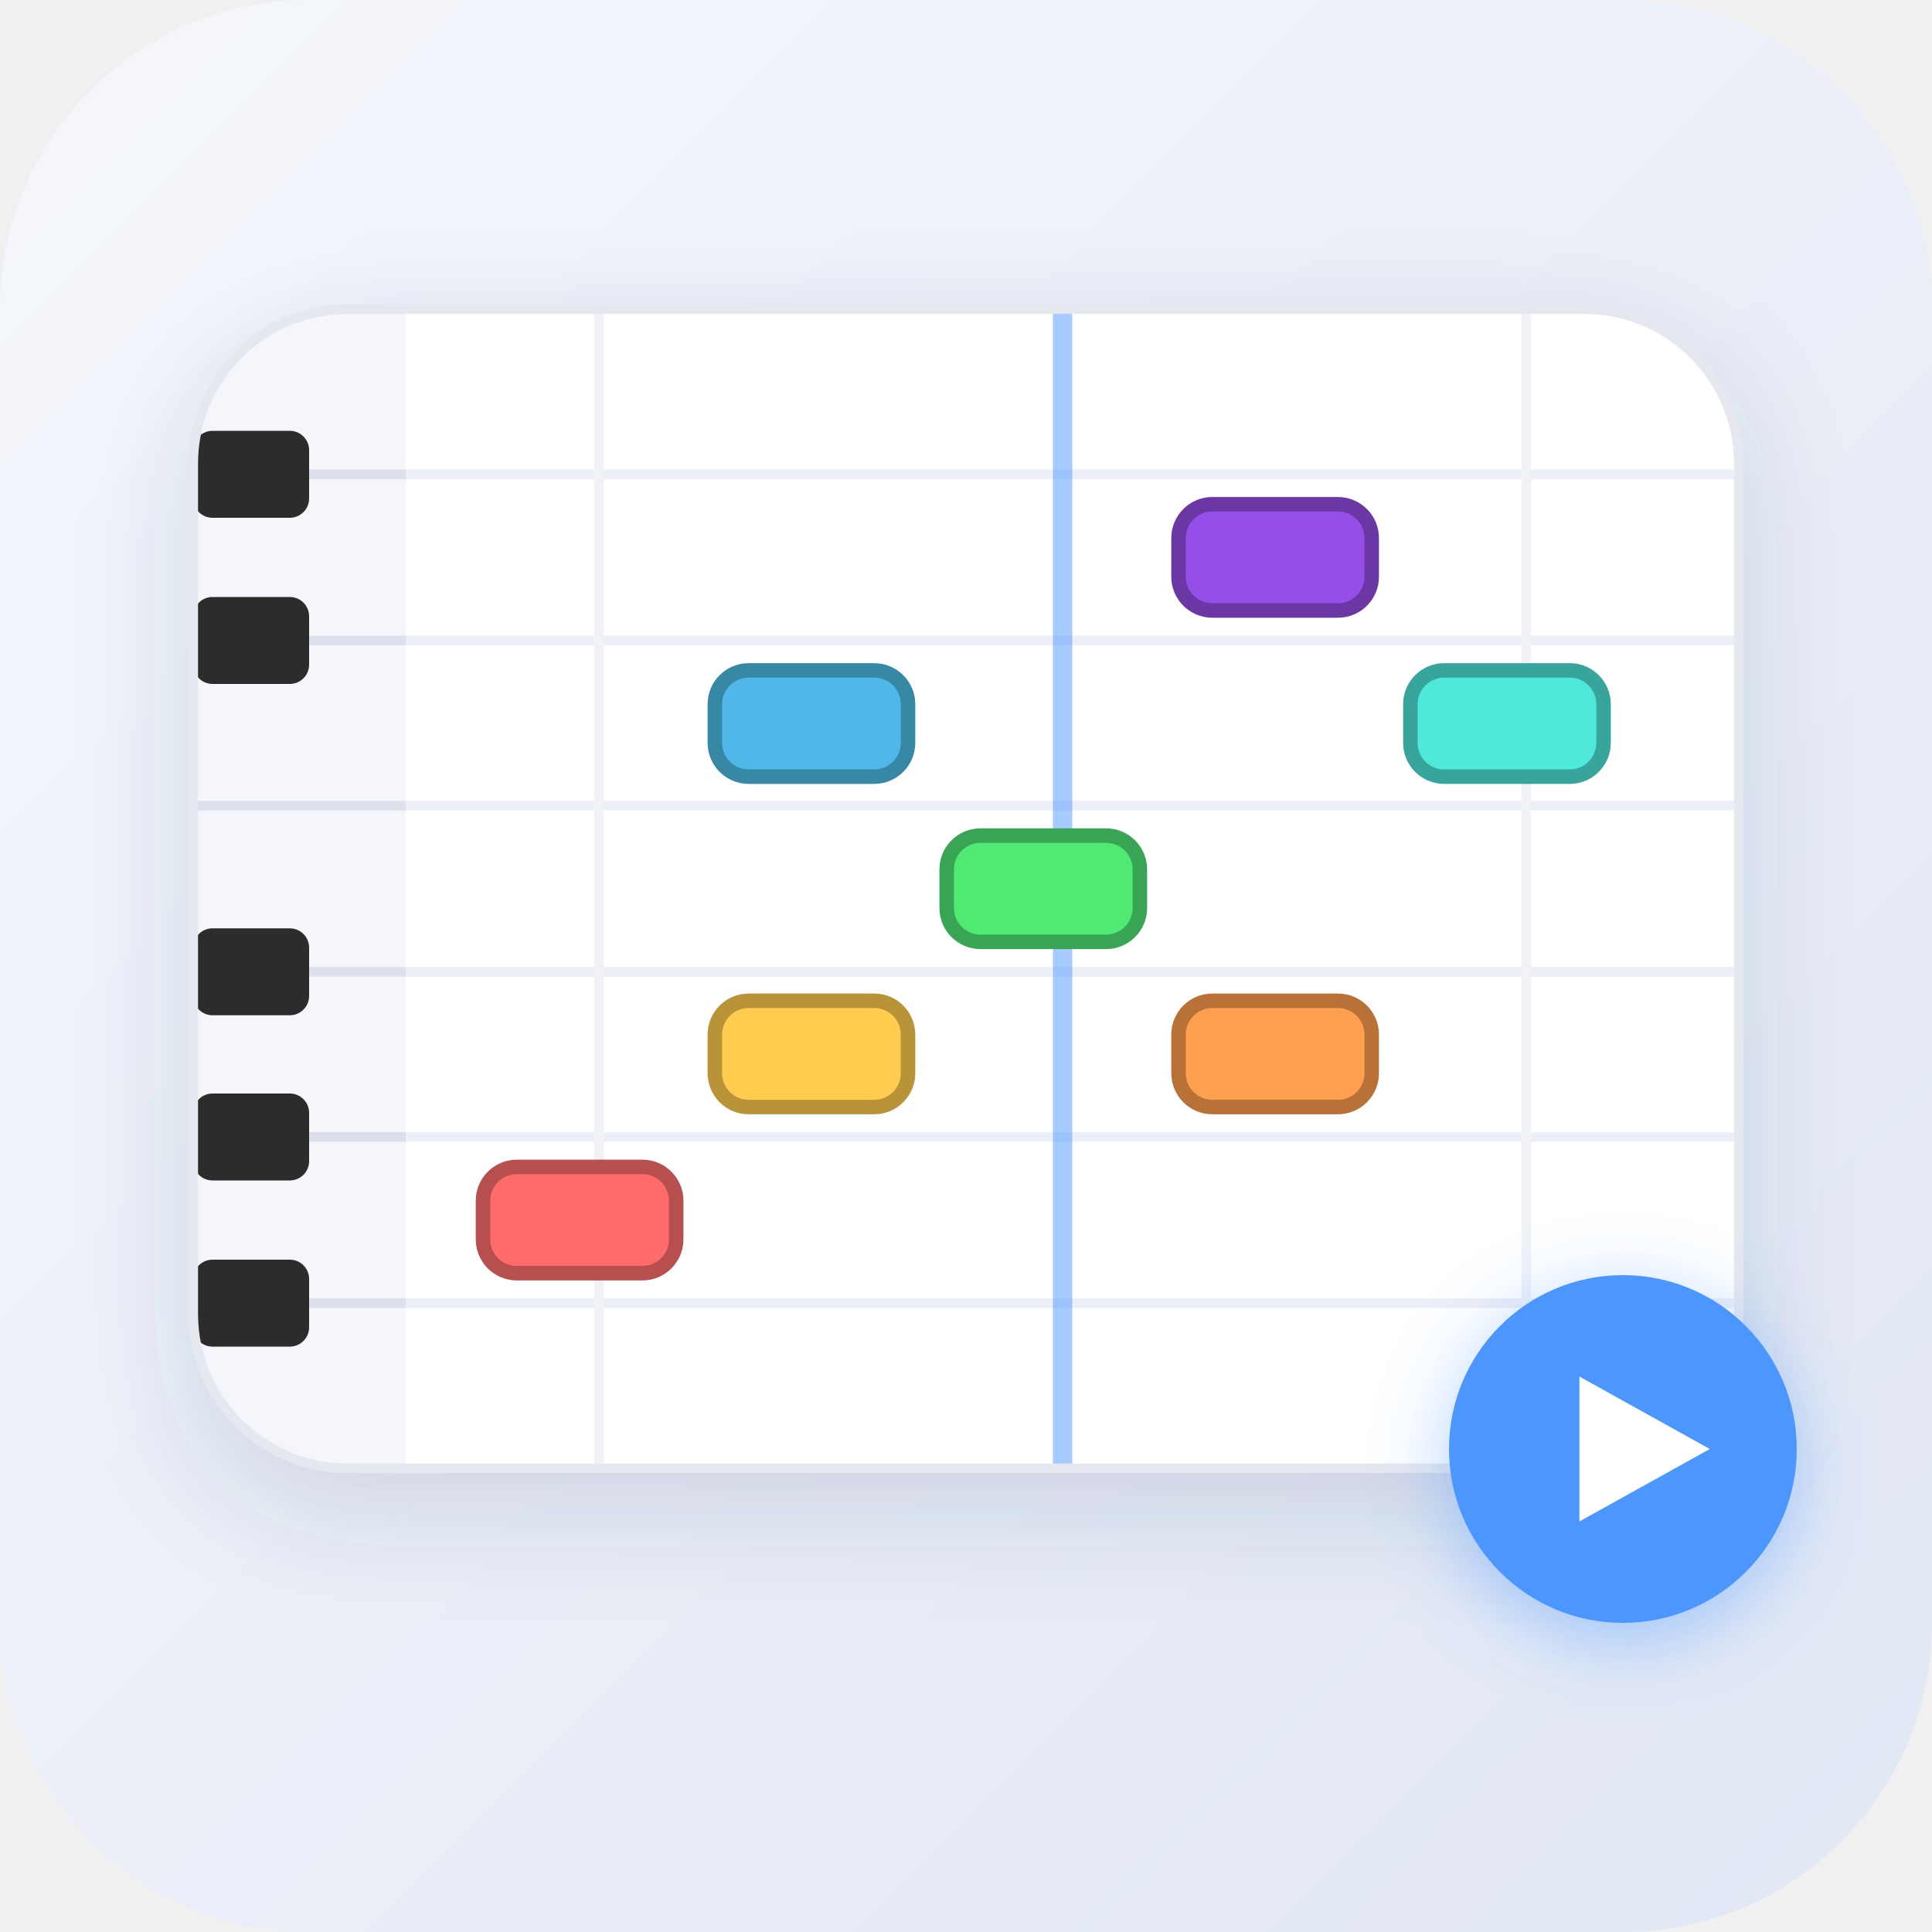
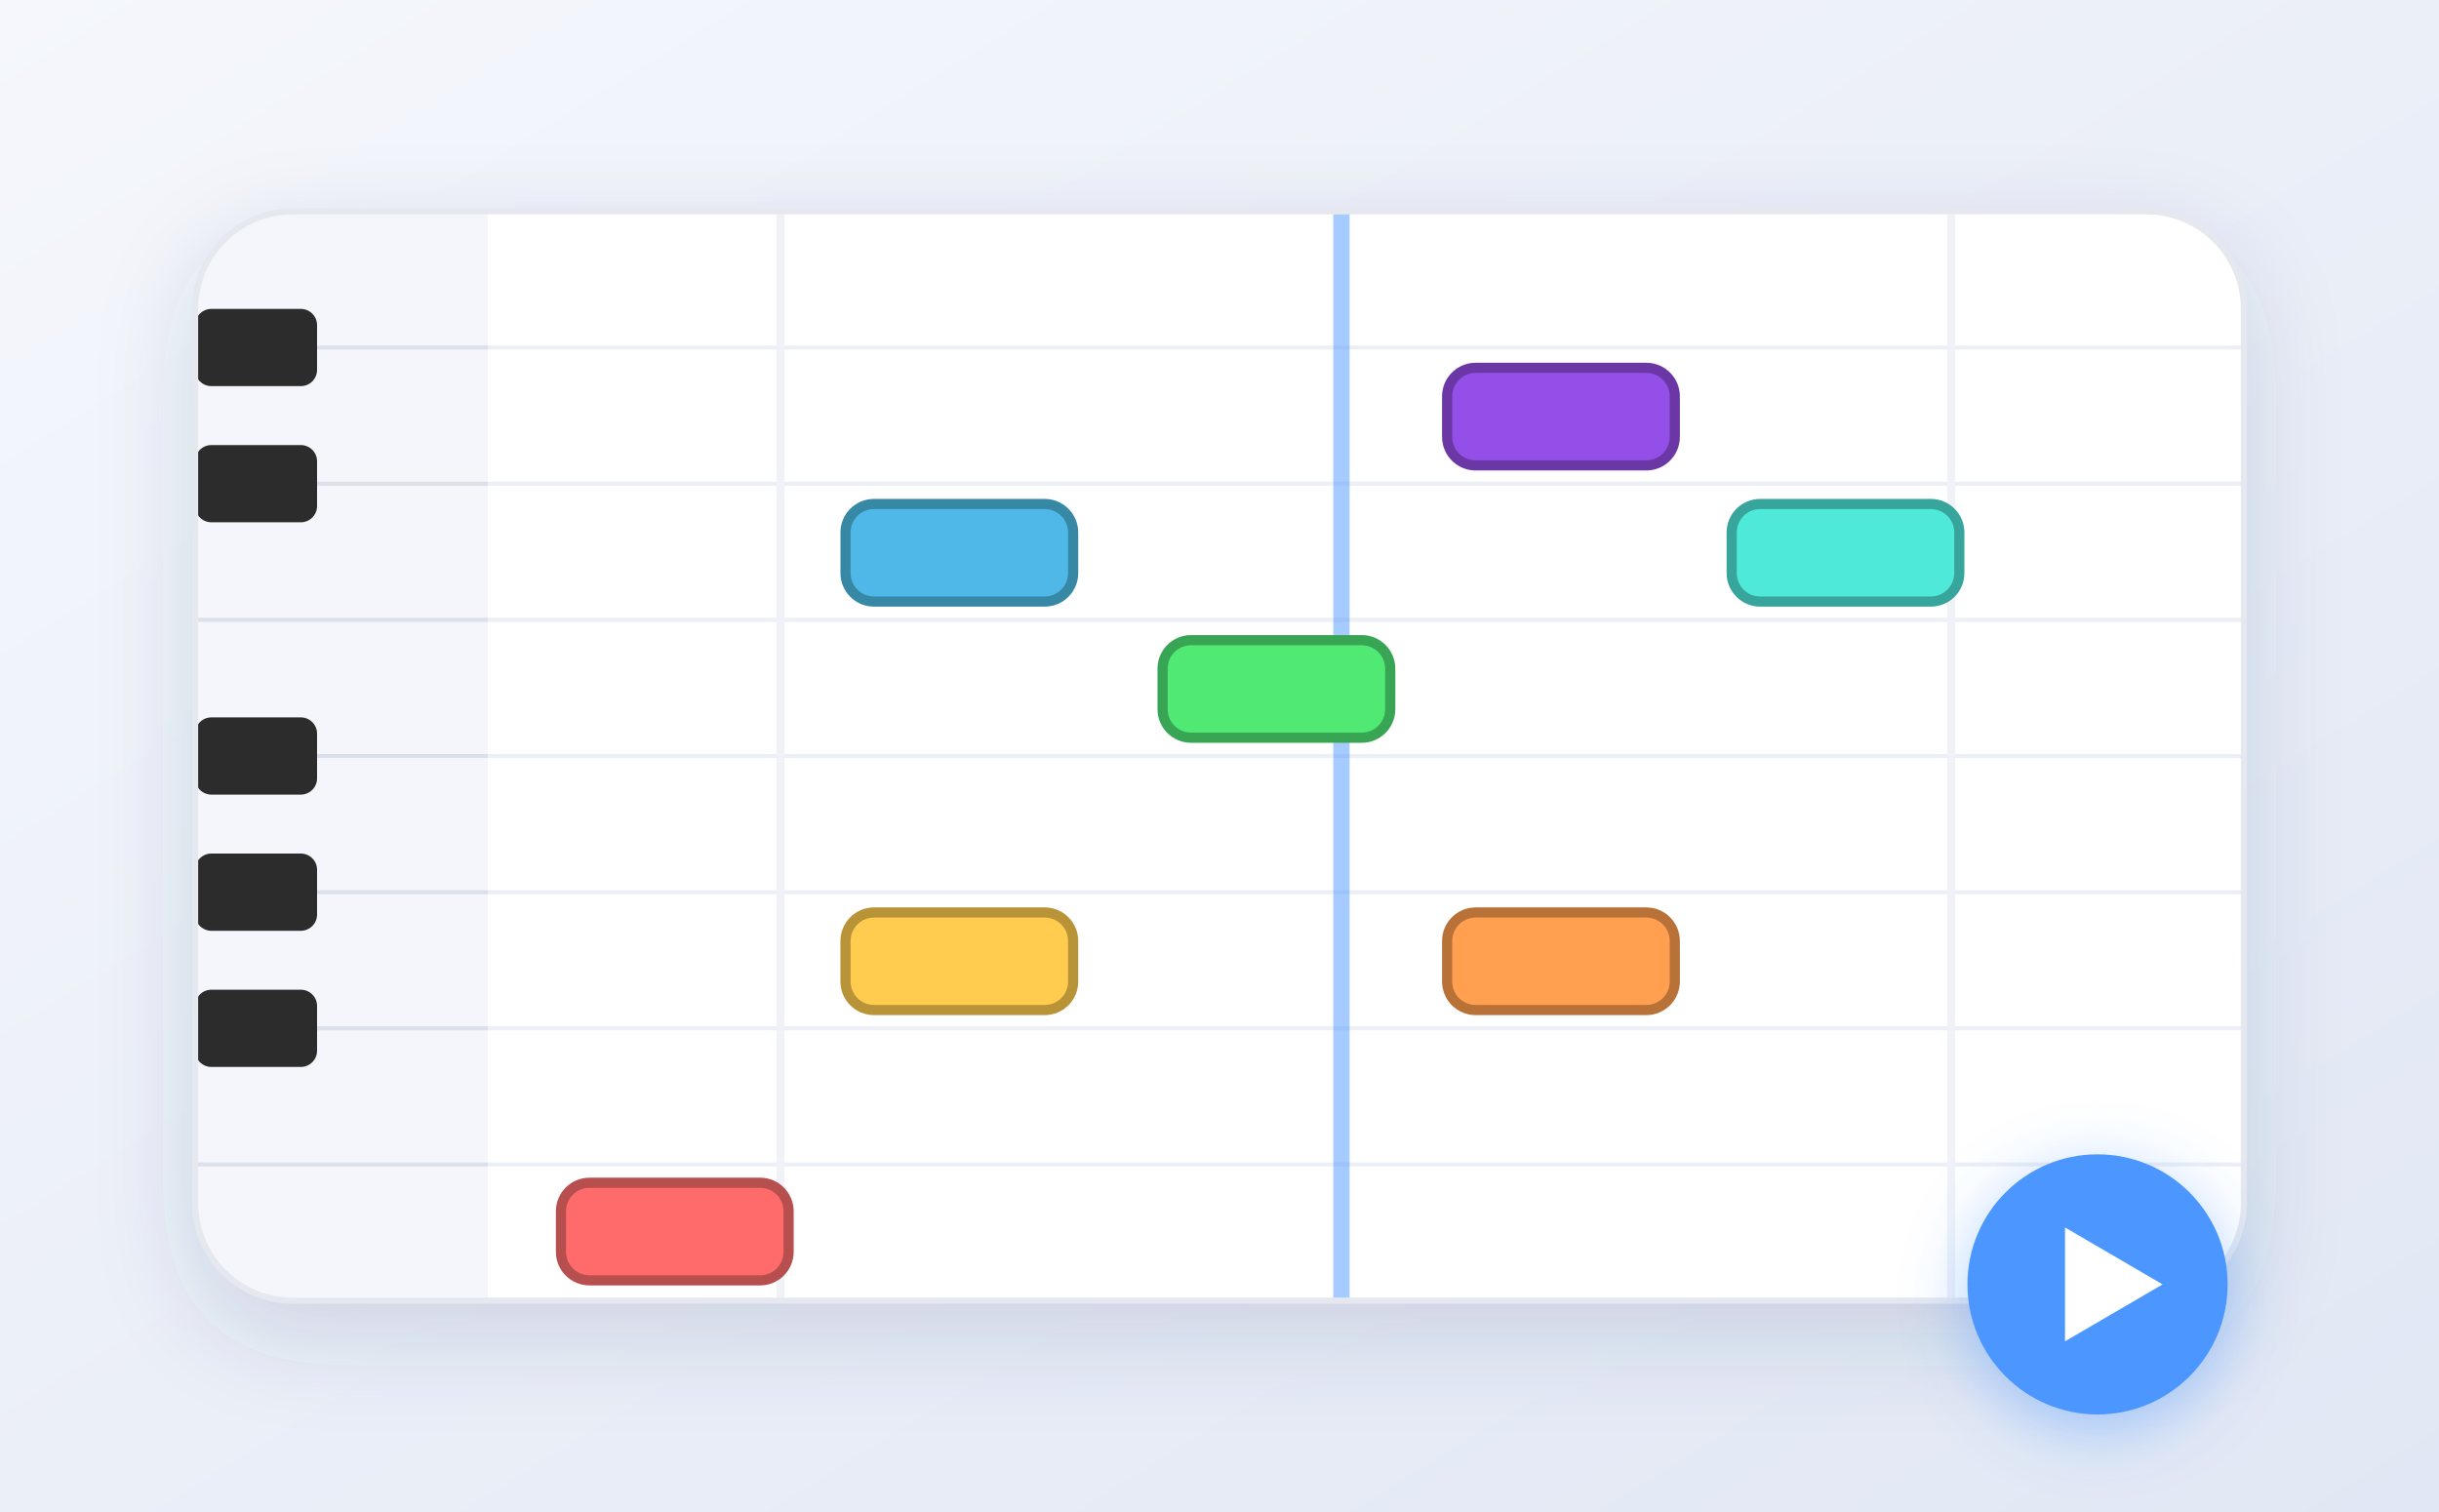
- <svg xmlns="http://www.w3.org/2000/svg" width="200" height="200" viewBox="0 0 200 200">
+ <svg xmlns="http://www.w3.org/2000/svg" width="600" height="372" viewBox="0 0 600 372">
  <defs>
    <linearGradient id="songsBg" x1="0" y1="0" x2="1" y2="1">
      <stop offset="0" stop-color="#F5F7FC" />
      <stop offset="1" stop-color="#E1E7F4" />
    </linearGradient>
-     <filter id="songsCardShadow" x="-30%" y="-30%" width="160%" height="160%">
-       <feDropShadow dx="0" dy="4" stdDeviation="6" flood-color="#2A3A6E" flood-opacity="0.16" />
+     <filter id="songsCardShadow" x="-20%" y="-20%" width="140%" height="140%">
+       <feDropShadow dx="0" dy="8" stdDeviation="12" flood-color="#2A3A6E" flood-opacity="0.16" />
    </filter>
    <filter id="songsPlayShadow" x="-60%" y="-60%" width="220%" height="220%">
-       <feDropShadow dx="0" dy="2" stdDeviation="4" flood-color="#4C97FF" flood-opacity="0.45" />
+       <feDropShadow dx="0" dy="4" stdDeviation="8" flood-color="#4C97FF" flood-opacity="0.45" />
    </filter>
    <clipPath id="songsCardClip">
-       <rect x="20" y="32" width="160" height="120" rx="16" />
+       <rect x="48" y="52" width="504" height="268" rx="24" />
    </clipPath>
  </defs>
-   <rect width="200" height="200" rx="32" fill="url(#songsBg)" />
-   <rect x="20" y="32" width="160" height="120" rx="16" fill="#FFFFFF" filter="url(#songsCardShadow)" />
+   <rect width="600" height="372" fill="url(#songsBg)" />
+   <rect x="48" y="52" width="504" height="268" rx="24" fill="#FFFFFF" filter="url(#songsCardShadow)" />
  <g clip-path="url(#songsCardClip)">
-     <rect x="20" y="32" width="22" height="120" fill="#F4F6FB" />
+     <rect x="48" y="52" width="72" height="268" fill="#F4F6FB" />
    <g stroke-width="1">
-       <line x1="20" y1="49.1" x2="42" y2="49.1" stroke="#DCE0EA" />
-       <line x1="20" y1="66.3" x2="42" y2="66.3" stroke="#DCE0EA" />
-       <line x1="20" y1="83.4" x2="42" y2="83.4" stroke="#DCE0EA" />
-       <line x1="20" y1="100.6" x2="42" y2="100.6" stroke="#DCE0EA" />
-       <line x1="20" y1="117.7" x2="42" y2="117.7" stroke="#DCE0EA" />
-       <line x1="20" y1="134.9" x2="42" y2="134.9" stroke="#DCE0EA" />
-       <line x1="42" y1="49.1" x2="180" y2="49.1" stroke="#EDEFF6" />
-       <line x1="42" y1="66.3" x2="180" y2="66.3" stroke="#EDEFF6" />
-       <line x1="42" y1="83.4" x2="180" y2="83.4" stroke="#EDEFF6" />
-       <line x1="42" y1="100.6" x2="180" y2="100.6" stroke="#EDEFF6" />
-       <line x1="42" y1="117.7" x2="180" y2="117.7" stroke="#EDEFF6" />
-       <line x1="42" y1="134.9" x2="180" y2="134.9" stroke="#EDEFF6" />
+       <line x1="48" y1="85.5" x2="120" y2="85.5" stroke="#DCE0EA" />
+       <line x1="48" y1="119" x2="120" y2="119" stroke="#DCE0EA" />
+       <line x1="48" y1="152.5" x2="120" y2="152.5" stroke="#DCE0EA" />
+       <line x1="48" y1="186" x2="120" y2="186" stroke="#DCE0EA" />
+       <line x1="48" y1="219.5" x2="120" y2="219.5" stroke="#DCE0EA" />
+       <line x1="48" y1="253" x2="120" y2="253" stroke="#DCE0EA" />
+       <line x1="48" y1="286.5" x2="120" y2="286.5" stroke="#DCE0EA" />
+       <line x1="120" y1="85.5" x2="552" y2="85.5" stroke="#EDEFF6" />
+       <line x1="120" y1="119" x2="552" y2="119" stroke="#EDEFF6" />
+       <line x1="120" y1="152.5" x2="552" y2="152.5" stroke="#EDEFF6" />
+       <line x1="120" y1="186" x2="552" y2="186" stroke="#EDEFF6" />
+       <line x1="120" y1="219.5" x2="552" y2="219.5" stroke="#EDEFF6" />
+       <line x1="120" y1="253" x2="552" y2="253" stroke="#EDEFF6" />
+       <line x1="120" y1="286.5" x2="552" y2="286.5" stroke="#EDEFF6" />
    </g>
    <g fill="#2C2C2C">
-       <rect x="20" y="44.6" width="12" height="9" rx="2" />
-       <rect x="20" y="61.8" width="12" height="9" rx="2" />
-       <rect x="20" y="96.1" width="12" height="9" rx="2" />
-       <rect x="20" y="113.2" width="12" height="9" rx="2" />
-       <rect x="20" y="130.4" width="12" height="9" rx="2" />
+       <rect x="48" y="76" width="30" height="19" rx="4" />
+       <rect x="48" y="109.5" width="30" height="19" rx="4" />
+       <rect x="48" y="176.5" width="30" height="19" rx="4" />
+       <rect x="48" y="210" width="30" height="19" rx="4" />
+       <rect x="48" y="243.5" width="30" height="19" rx="4" />
    </g>
-     <g stroke="#F0F2F8" stroke-width="1">
-       <line x1="62" y1="32" x2="62" y2="152" />
-       <line x1="158" y1="32" x2="158" y2="152" />
+     <g stroke="#F0F2F8" stroke-width="2">
+       <line x1="192" y1="52" x2="192" y2="320" />
+       <line x1="480" y1="52" x2="480" y2="320" />
    </g>
-     <line x1="110" y1="32" x2="110" y2="152" stroke="#4C97FF" stroke-width="2" opacity="0.5" />
-     <g stroke-width="1.5">
-       <rect x="50" y="120.8" width="20" height="11" rx="3.5" fill="#FF6B6B" stroke="#B84F4F" />
-       <rect x="74" y="103.6" width="20" height="11" rx="3.5" fill="#FFCC4F" stroke="#B89337" />
-       <rect x="74" y="69.4" width="20" height="11" rx="3.5" fill="#4FB8E9" stroke="#3788A5" />
-       <rect x="98" y="86.5" width="20" height="11" rx="3.5" fill="#4FE974" stroke="#37A554" />
-       <rect x="122" y="52.2" width="20" height="11" rx="3.5" fill="#944FE9" stroke="#6A37A5" />
-       <rect x="122" y="103.6" width="20" height="11" rx="3.5" fill="#FF9F4F" stroke="#B87237" />
-       <rect x="146" y="69.4" width="20" height="11" rx="3.5" fill="#4FE9D9" stroke="#37A59C" />
+     <line x1="330" y1="52" x2="330" y2="320" stroke="#4C97FF" stroke-width="4" opacity="0.5" />
+     <g stroke-width="2.5">
+       <rect x="138" y="291" width="56" height="24" rx="7" fill="#FF6B6B" stroke="#B84F4F" />
+       <rect x="208" y="224.5" width="56" height="24" rx="7" fill="#FFCC4F" stroke="#B89337" />
+       <rect x="208" y="124" width="56" height="24" rx="7" fill="#4FB8E9" stroke="#3788A5" />
+       <rect x="286" y="157.5" width="56" height="24" rx="7" fill="#4FE974" stroke="#37A554" />
+       <rect x="356" y="90.5" width="56" height="24" rx="7" fill="#944FE9" stroke="#6A37A5" />
+       <rect x="356" y="224.5" width="56" height="24" rx="7" fill="#FF9F4F" stroke="#B87237" />
+       <rect x="426" y="124" width="56" height="24" rx="7" fill="#4FE9D9" stroke="#37A59C" />
    </g>
  </g>
-   <rect x="20" y="32" width="160" height="120" rx="16" fill="none" stroke="#E6E8F0" stroke-width="1" />
-   <circle cx="168" cy="150" r="18" fill="#4C97FF" filter="url(#songsPlayShadow)" />
-   <path d="M163.5 142.5 L163.5 157.5 L177 150 Z" fill="#FFFFFF" />
+   <rect x="48" y="52" width="504" height="268" rx="24" fill="none" stroke="#E6E8F0" stroke-width="1.5" />
+   <circle cx="516" cy="316" r="32" fill="#4C97FF" filter="url(#songsPlayShadow)" />
+   <path d="M508 302 L508 330 L532 316 Z" fill="#FFFFFF" />
</svg>
